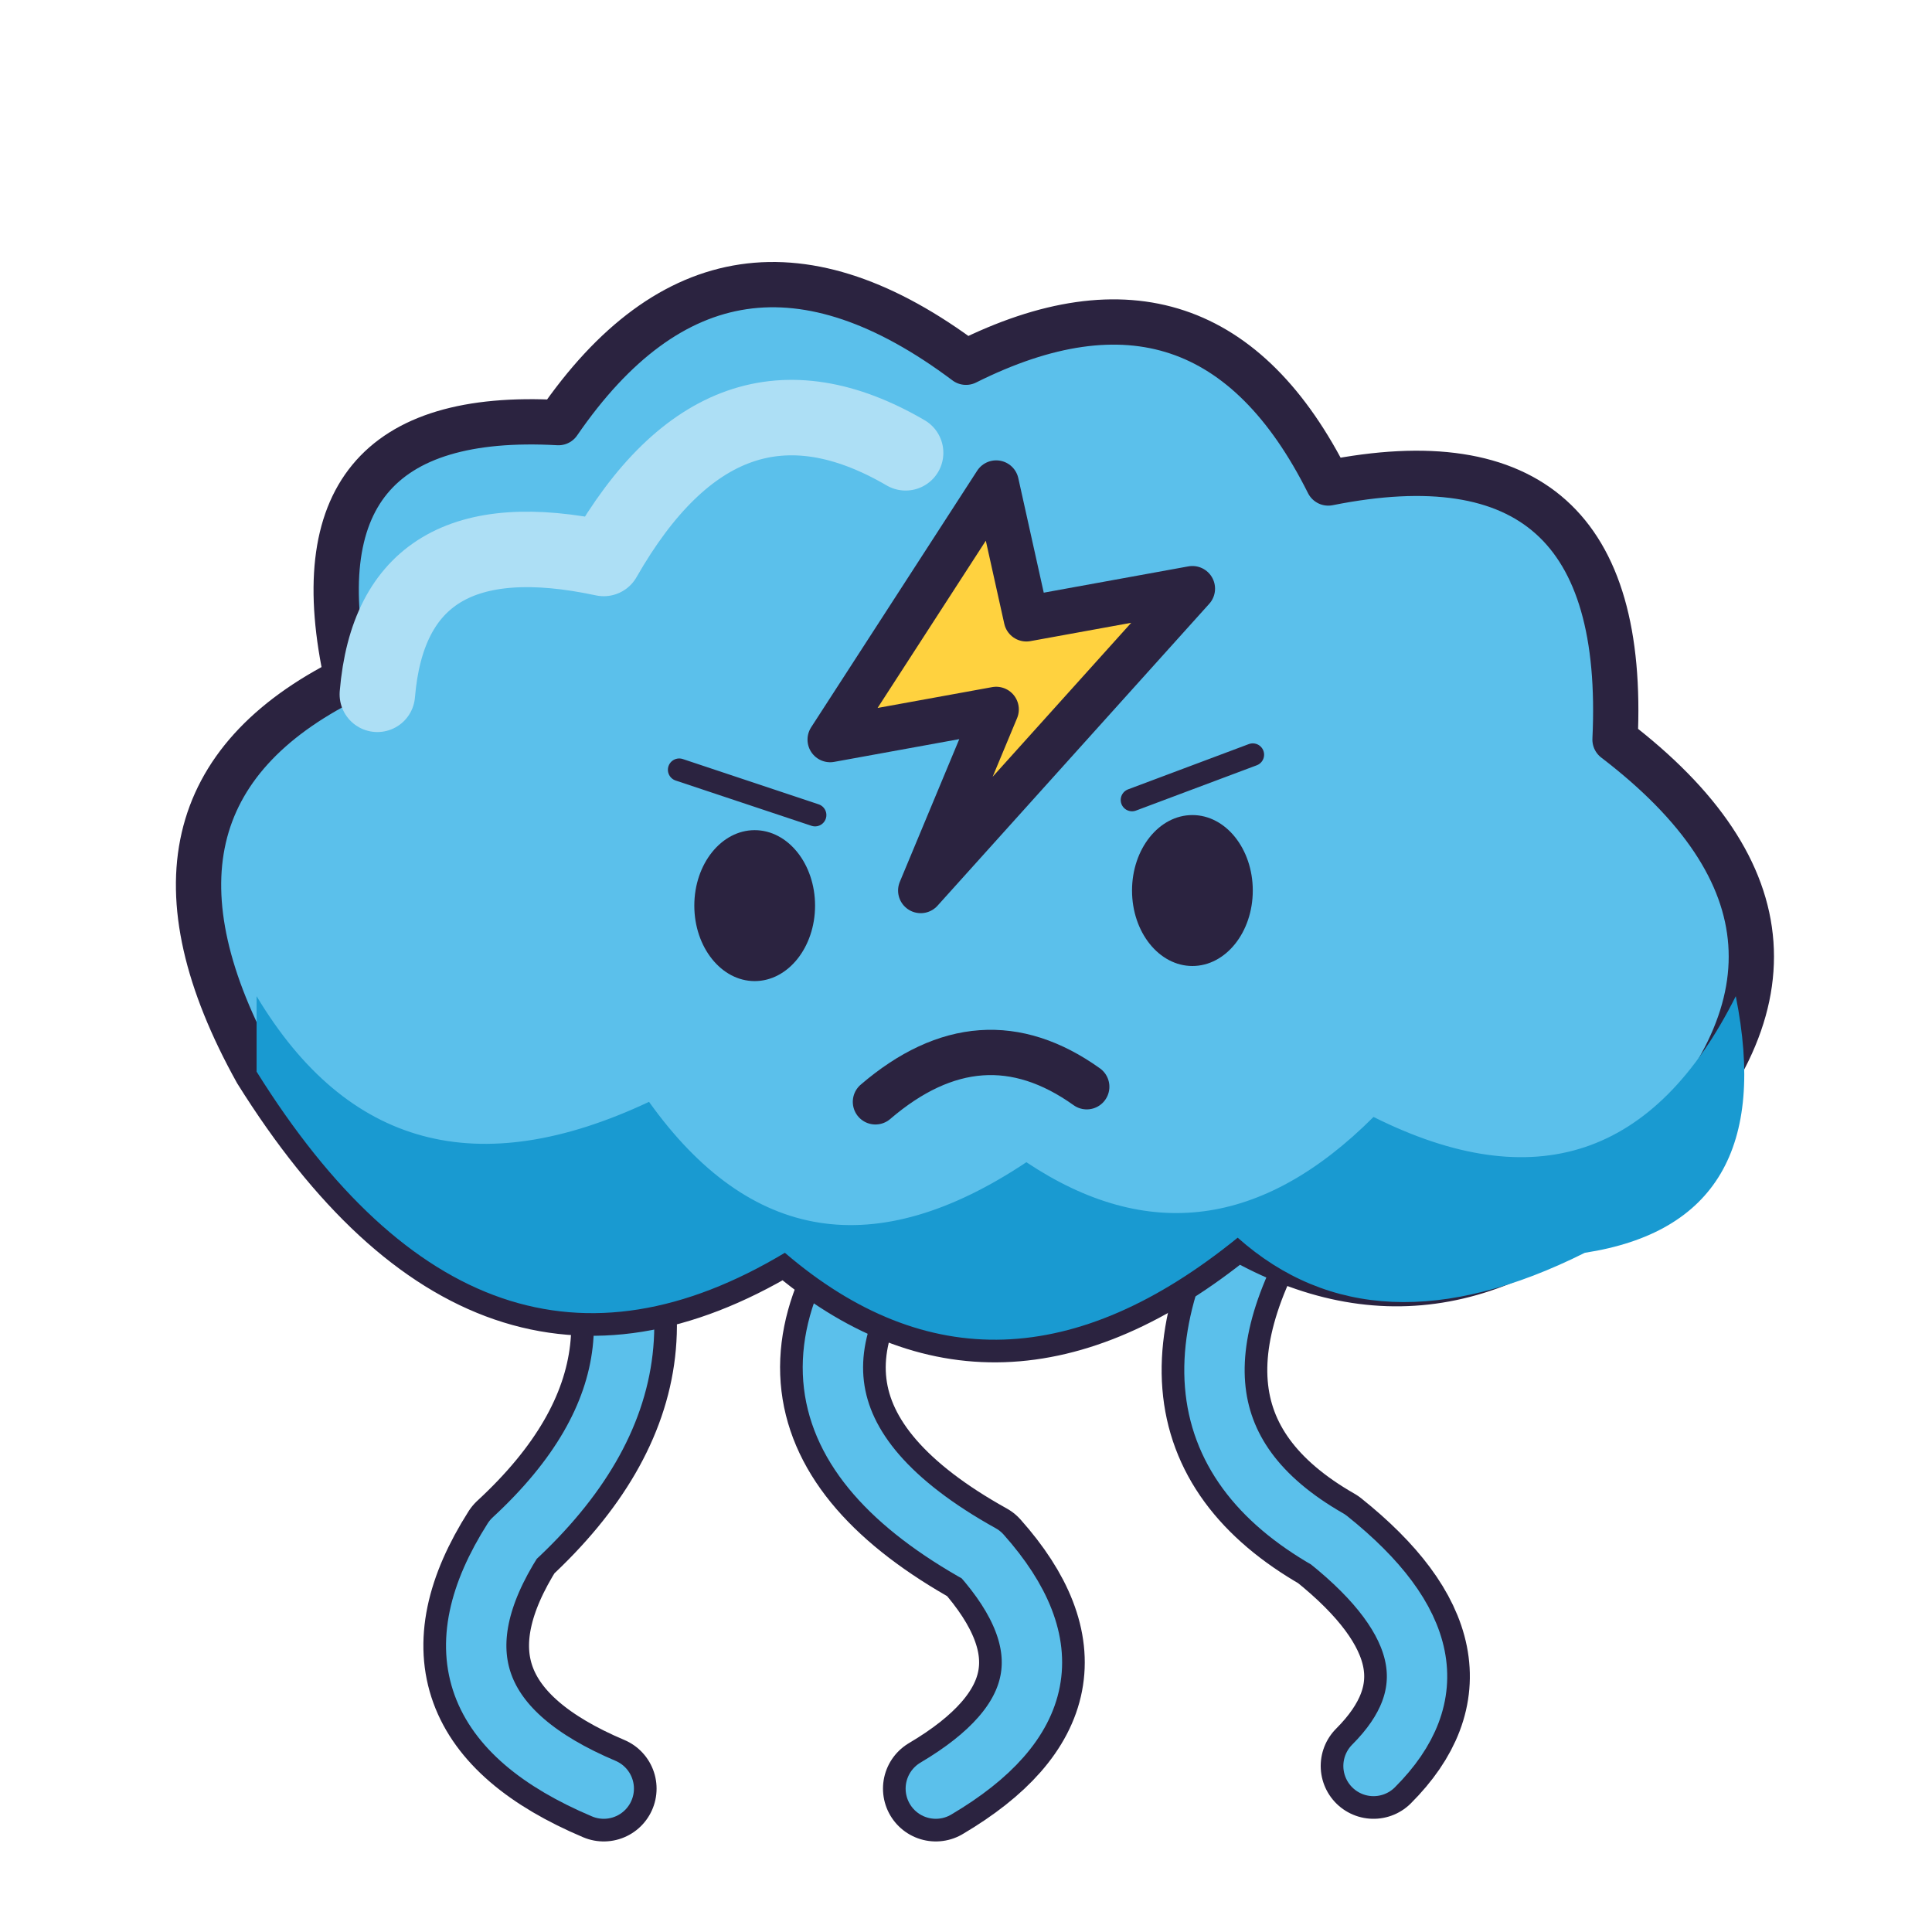
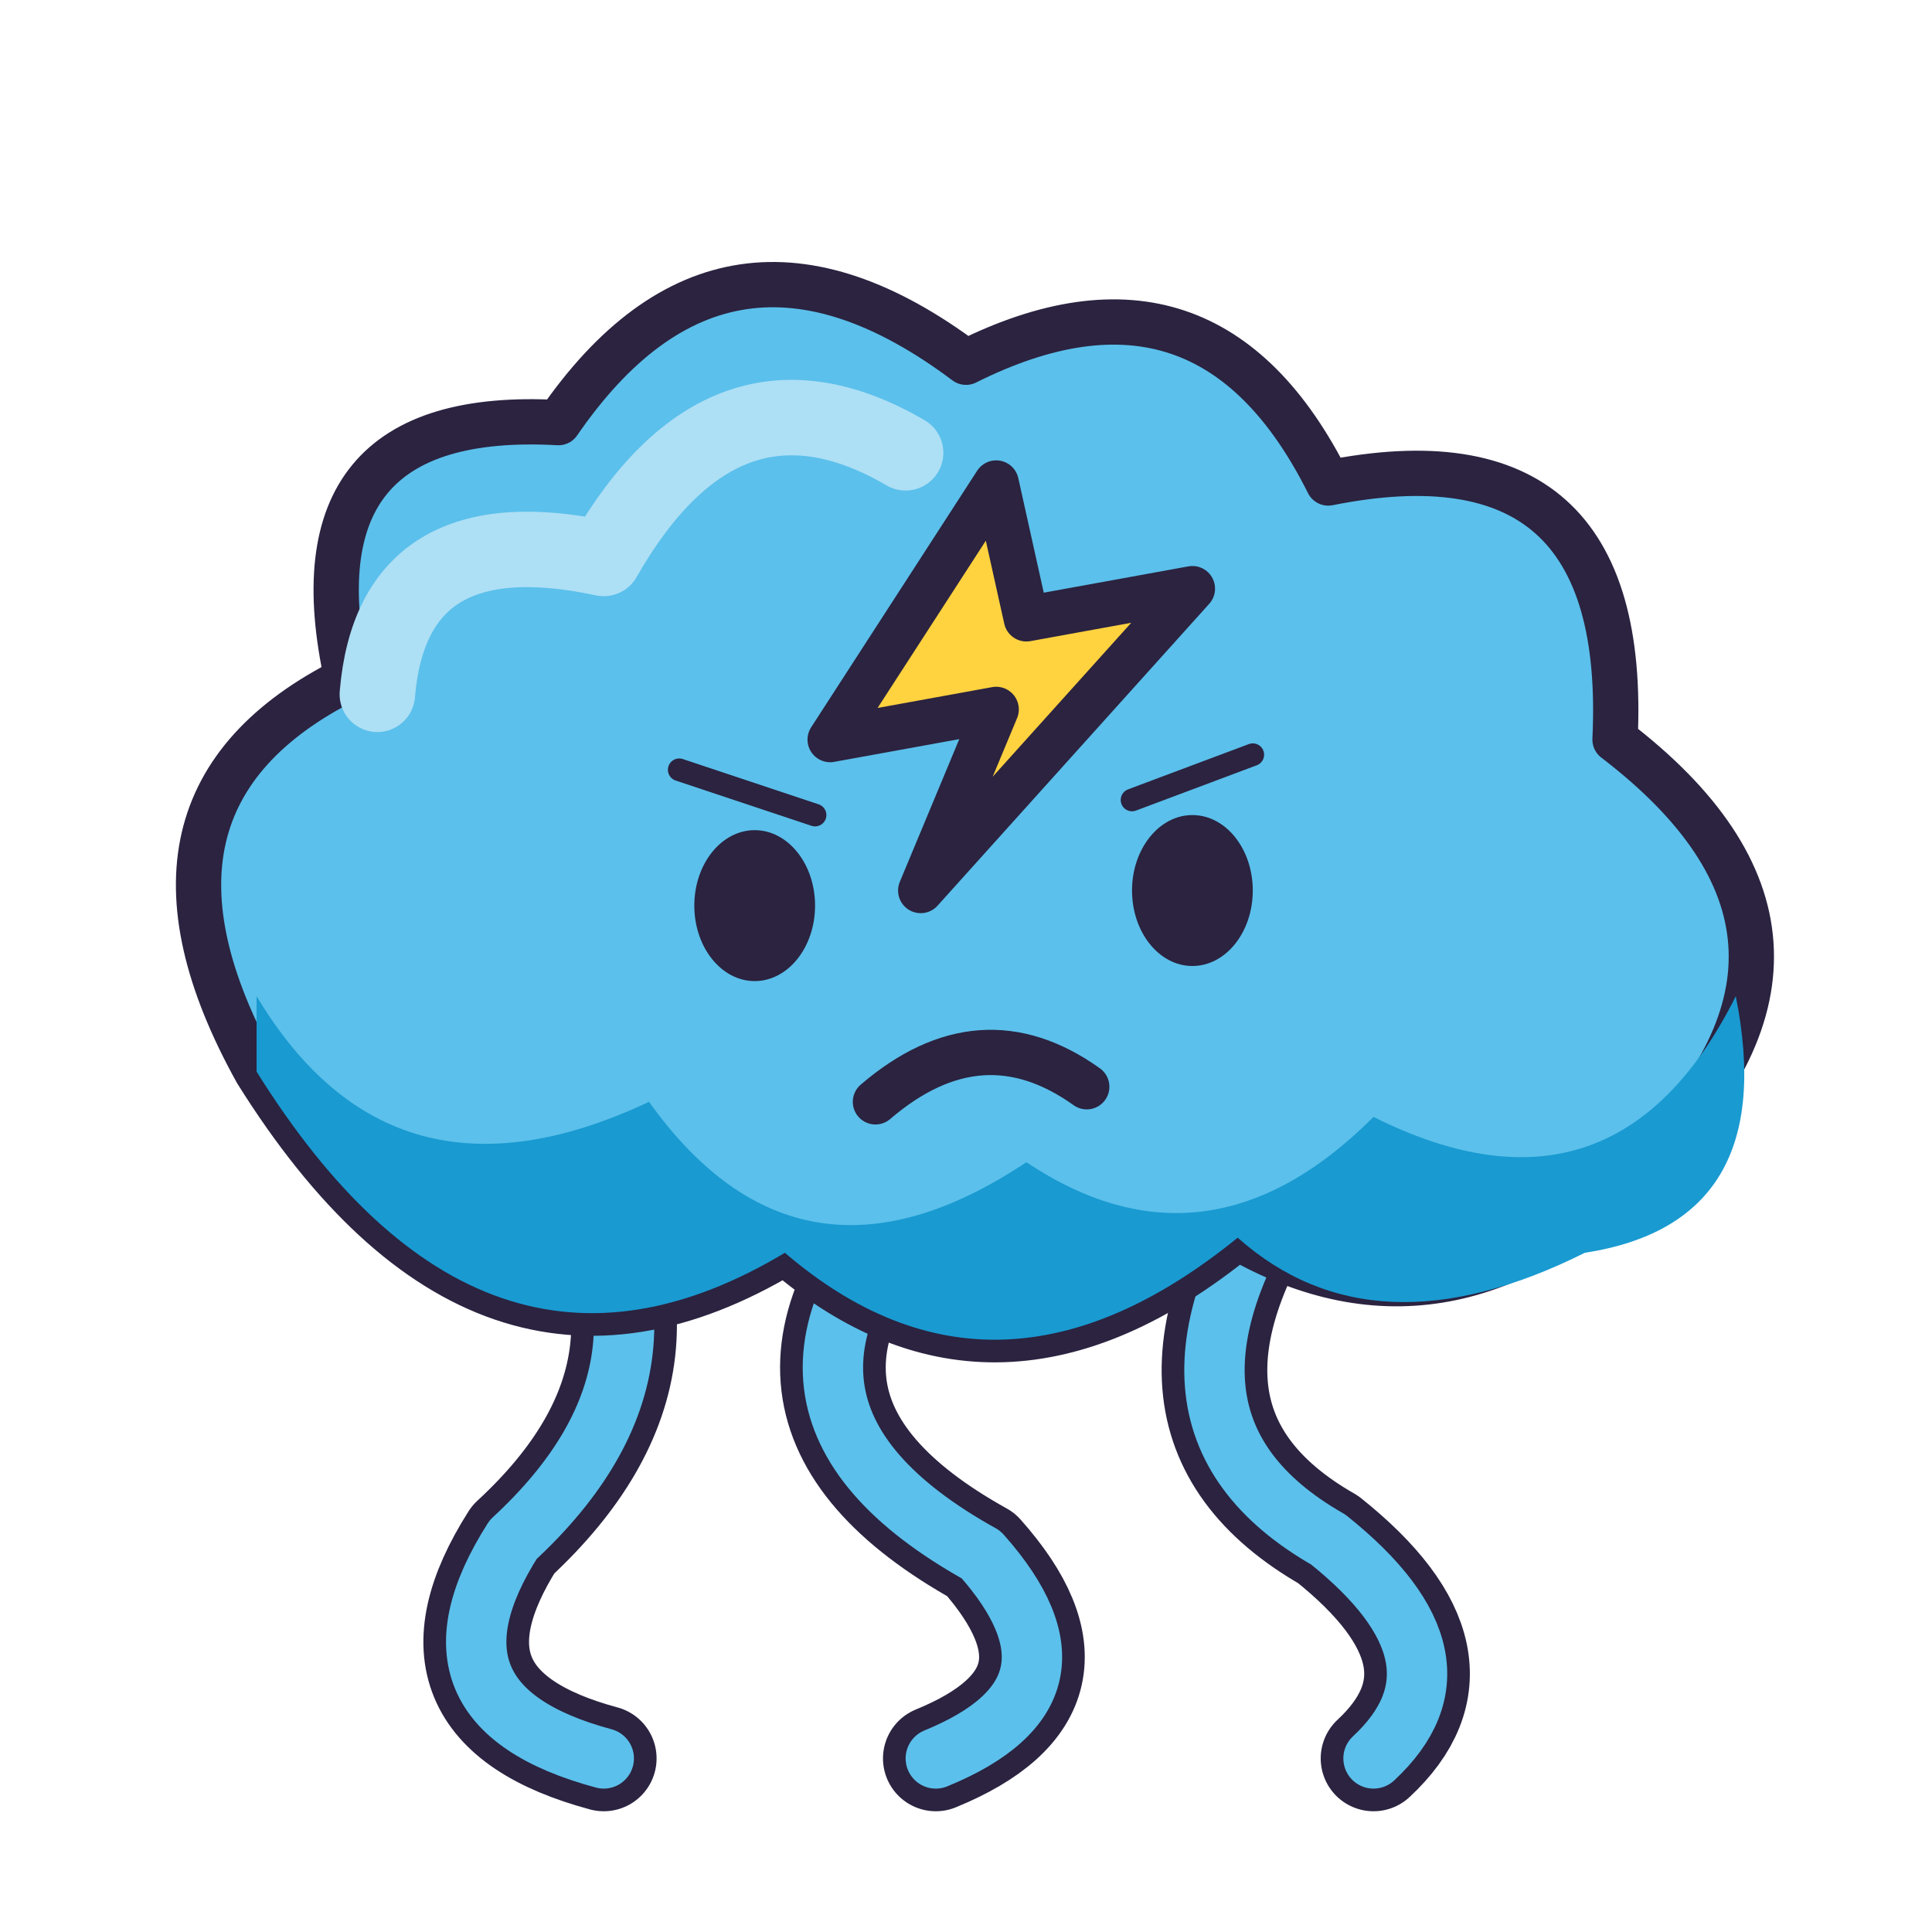
<svg xmlns="http://www.w3.org/2000/svg" version="1.1" viewBox="0 0 256 256" fill="none" stroke="#2B2340" stroke-width="6" stroke-linecap="round" stroke-linejoin="round">
  <g transform="scale(2)" stroke-width="3">
    <g id="tentacles">
-       <path d="M37 76Q47 90 34 102Q27 113 40 118.5M62 78Q47 93 65 103Q73 112 62 118.5M86 77Q74 94 88 102Q98 110 91 117" fill="none" stroke="#2B2340" stroke-width="7" />
-       <path d="M37 76Q47 90 34 102Q27 113 40 118.5M62 78Q47 93 65 103Q73 112 62 118.5M86 77Q74 94 88 102Q98 110 91 117" fill="none" stroke="#5BC0EB" stroke-width="4" />
+       <path d="M37 76Q47 90 34 102Q27 113 40 116.5M62 78Q47 93 65 103Q73 112 62 116.5M86 77Q74 94 88 102Q98 110 91 116.5" fill="none" stroke="#2B2340" stroke-width="7" />
+       <path d="M37 76Q47 90 34 102Q27 113 40 116.5M62 78Q47 93 65 103Q73 112 62 116.5M86 77Q74 94 88 102Q98 110 91 116.5" fill="none" stroke="#5BC0EB" stroke-width="4" />
    </g>
    <g id="idle" transform="translate(0 1)">
      <g id="head">
        <path d="M17 70Q7 52 23 44Q19 26 37 27Q48 11 64 23Q80 15 88 31Q108 27 107 48Q124 61 109 76Q96 89 82 81Q66 94 52 82Q32 94 17 70Z" fill="#5BC0EB" />
        <path d="M17 65Q26 80 43 72Q53 86 68 76Q80 84 91 73Q107 81 115 65Q118 80 105 82Q91 89 82 81Q66 94 52 82Q32 94 17 70Z" fill="#199AD1" stroke="none" />
        <path d="M25 45Q26 33 40 36Q48 22 60 29" fill="none" stroke="#ADDFF5" stroke-width="5" />
        <ellipse cx="50" cy="59" rx="4" ry="5" fill="#2B2340" stroke="none" />
        <ellipse cx="79" cy="58" rx="4" ry="5" fill="#2B2340" stroke="none" />
        <path d="M45 50L54 53M75 52L83 49" fill="none" stroke="#2B2340" stroke-width="1.5" />
        <path d="M58 72Q65 66 72 71" fill="none" />
        <path d="M66 31L55 48L66 46L61 58L79 38L68 40Z" fill="#FFD23F" />
      </g>
    </g>
  </g>
</svg>
